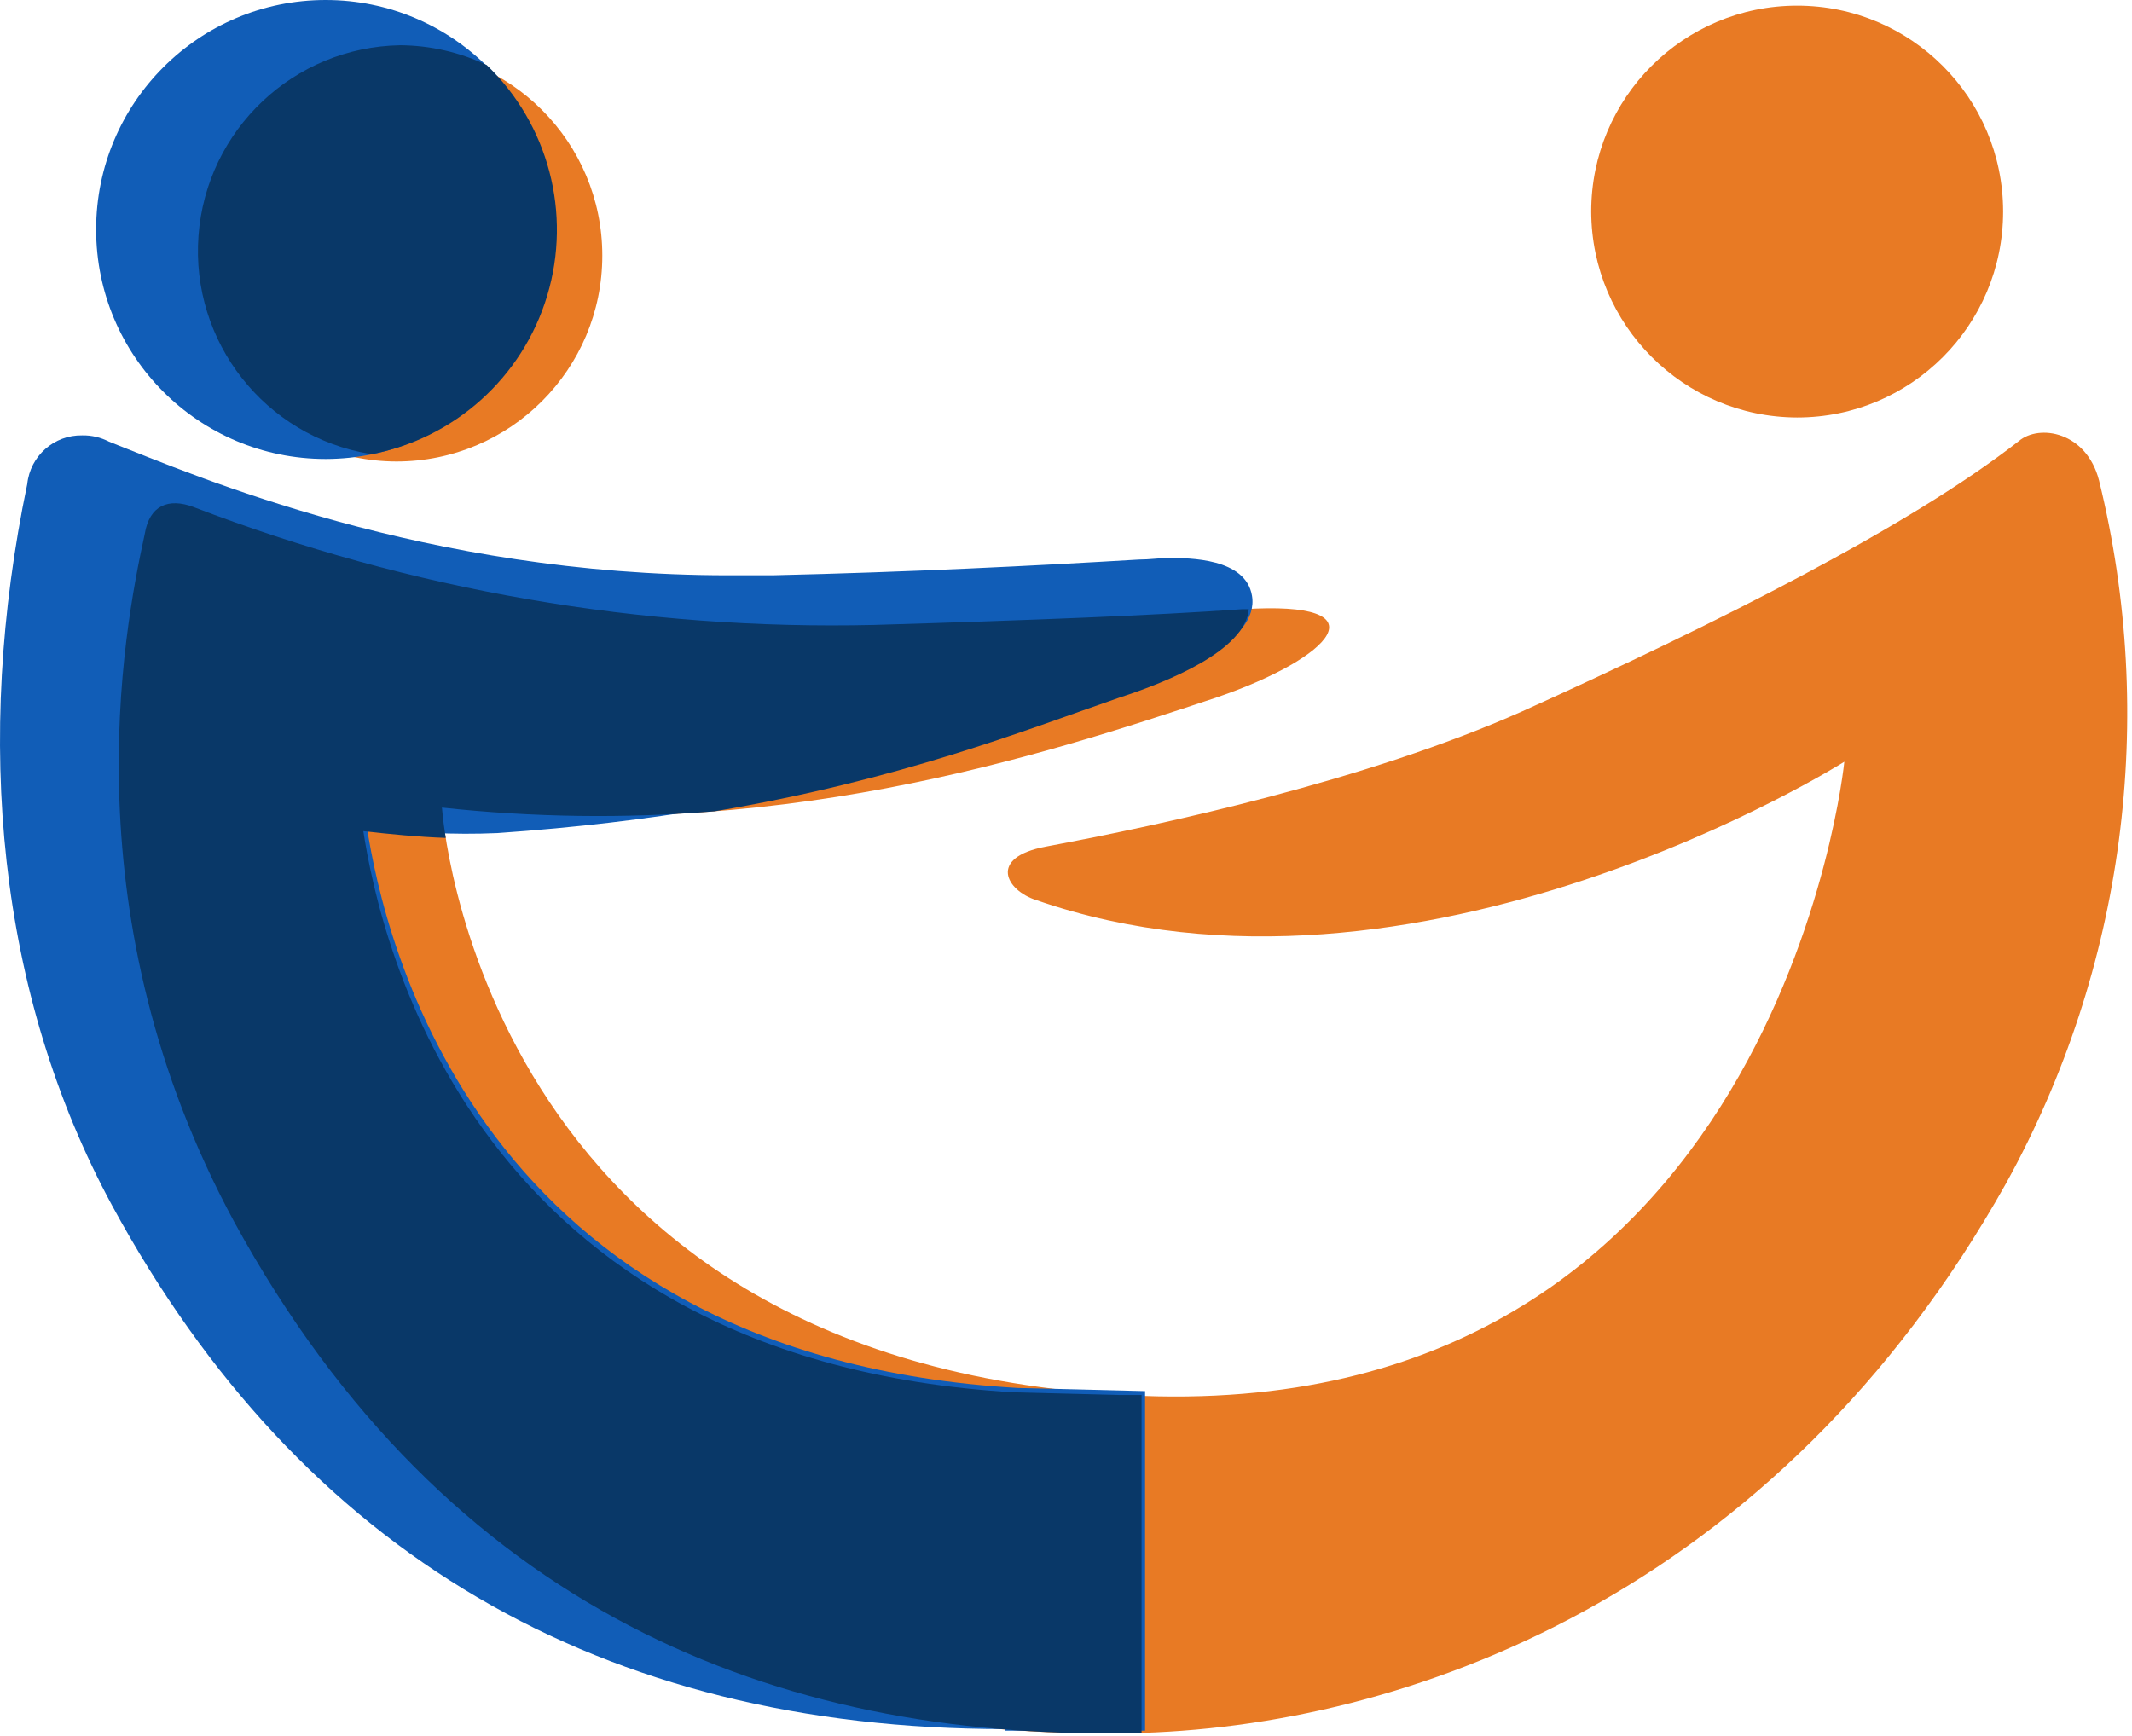
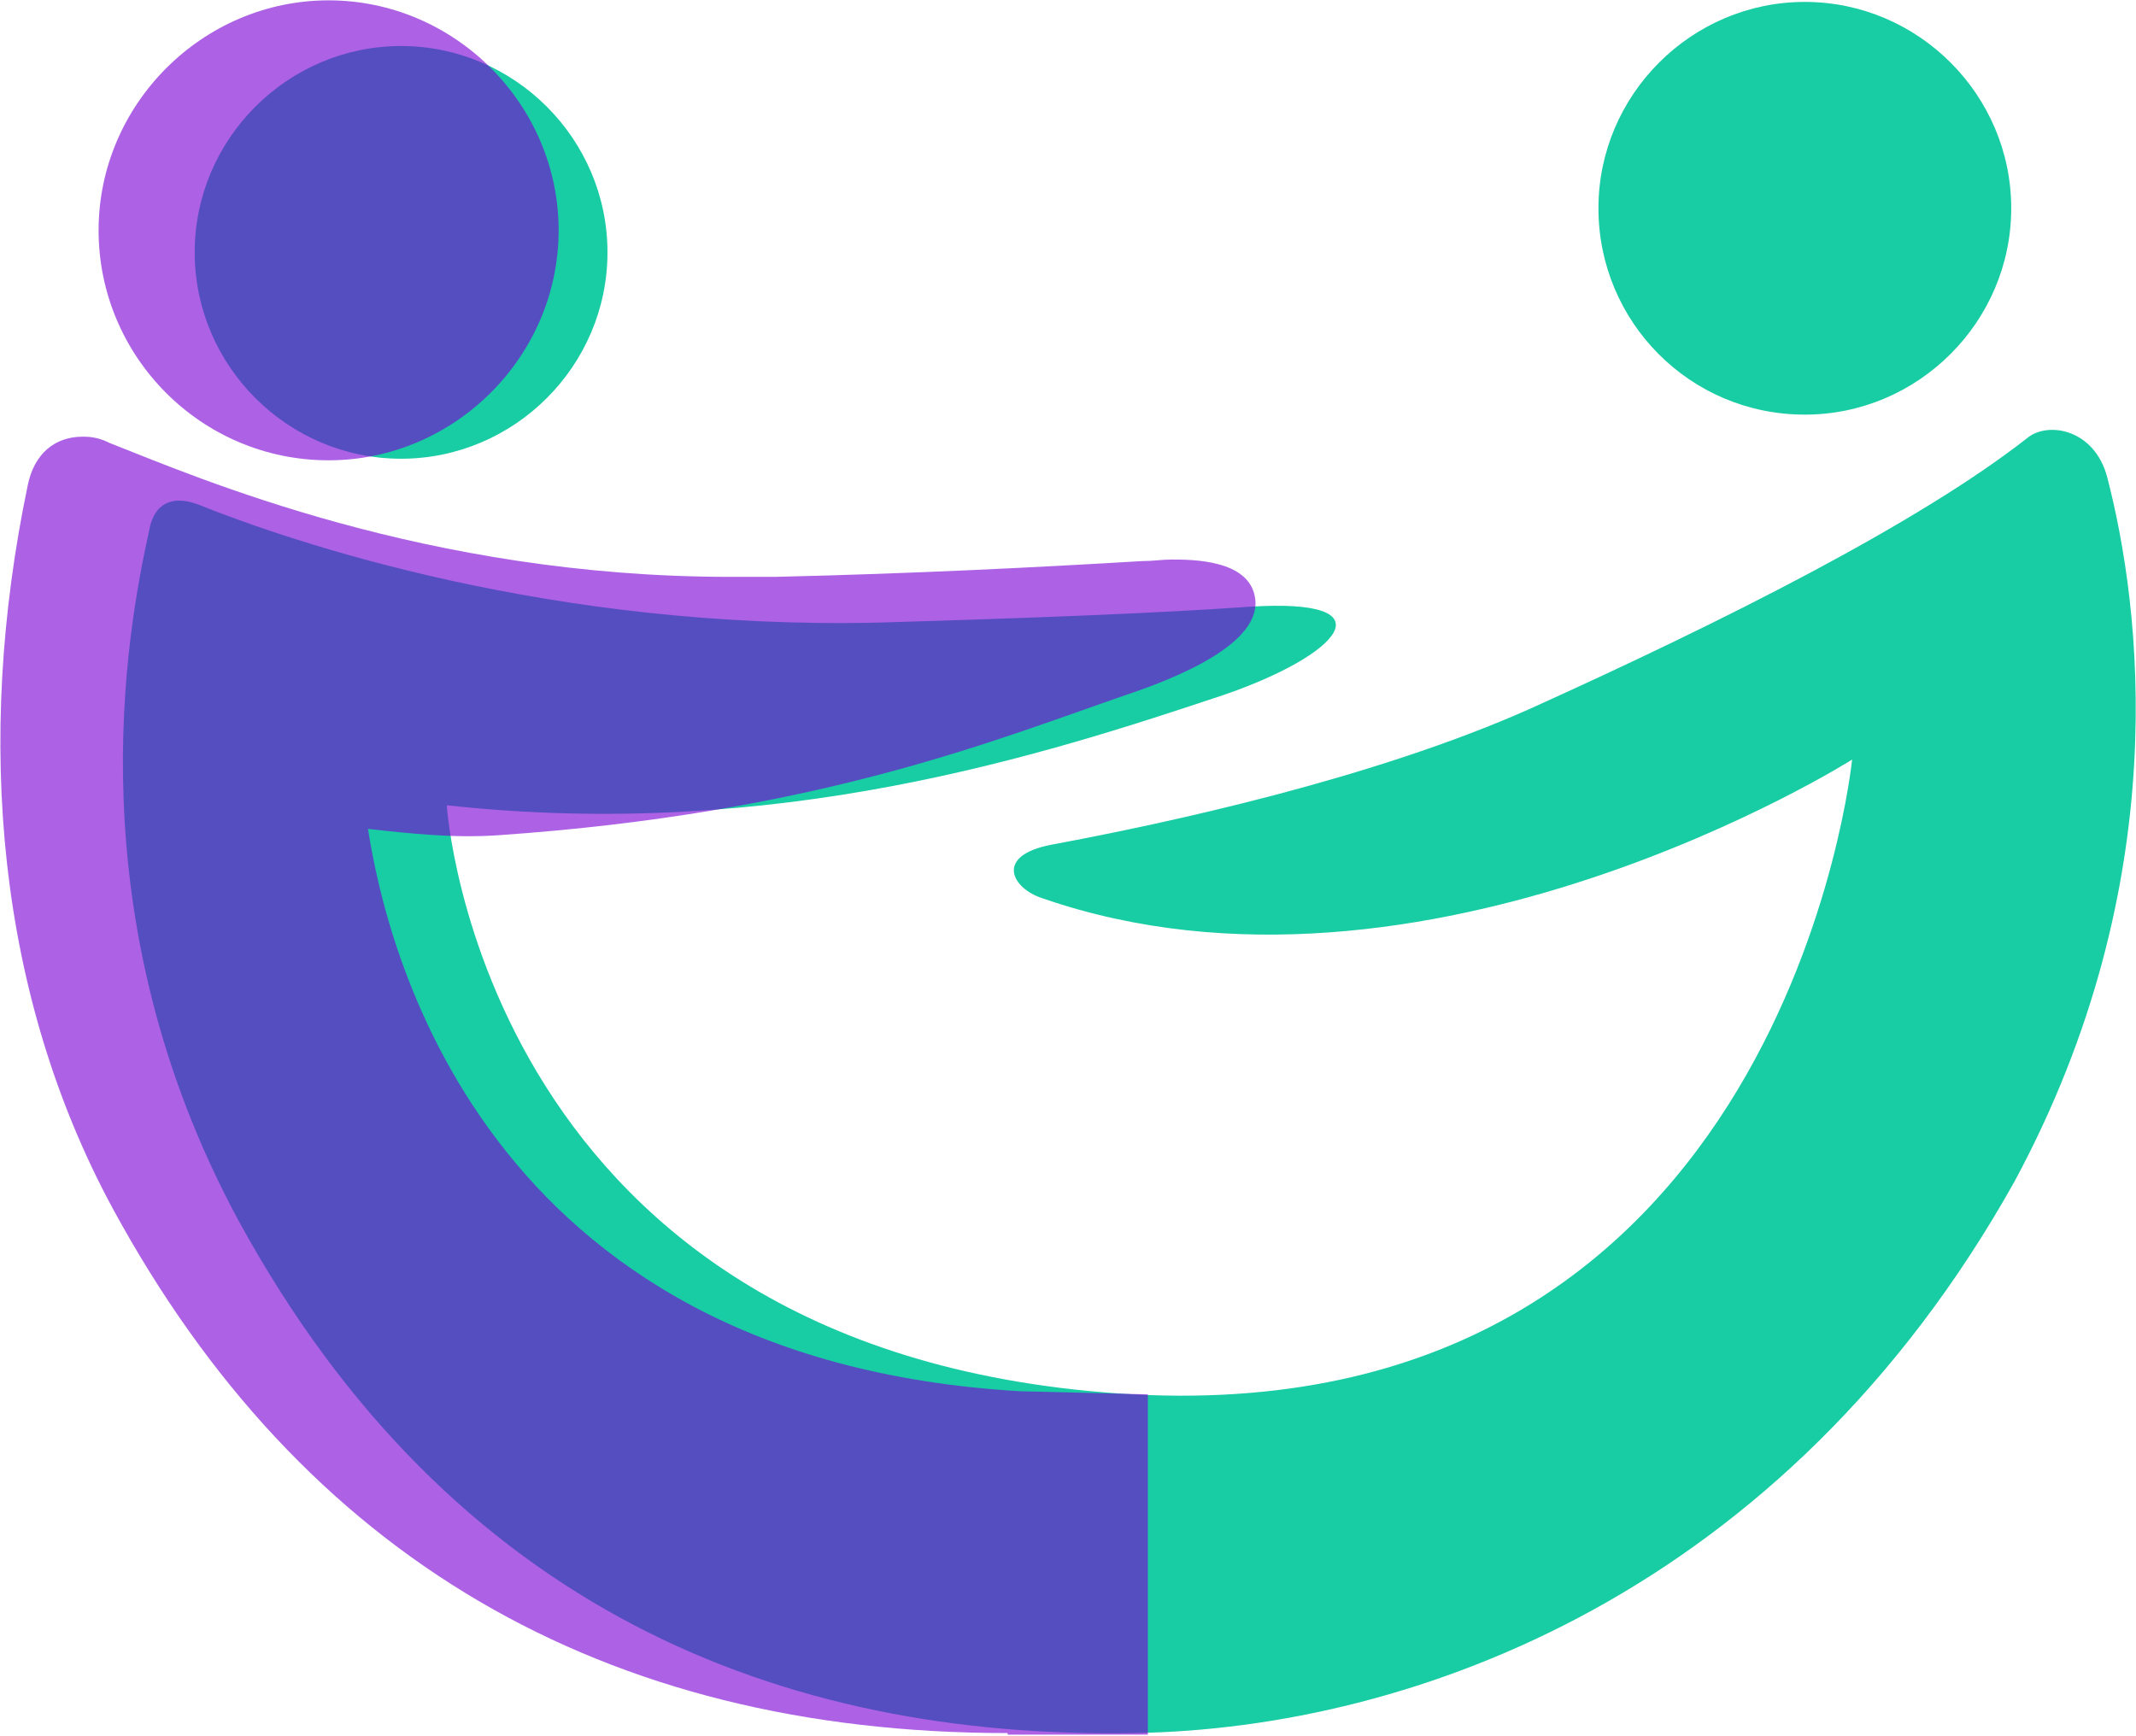
- <svg xmlns="http://www.w3.org/2000/svg" width="377px" height="307px" viewBox="0 0 377 307" version="1.1">
+ <svg xmlns="http://www.w3.org/2000/svg" width="3226px" height="2621px" viewBox="0 0 3226 2621" version="1.1">
  <defs />
-   <g id="Logos" stroke="none" stroke-width="1" fill="none" fill-rule="evenodd">
-     <g id="Group-2" fill-rule="nonzero">
-       <path d="M33.666,45.203 C33.666,25.089 49.972,8.784 70.085,8.784 C90.199,8.784 106.504,25.089 106.504,45.203 C106.504,65.317 90.199,81.622 70.085,81.622 C49.997,81.561 33.728,65.291 33.666,45.203 L33.666,45.203 Z M317.789,73.838 C337.903,73.838 354.208,57.533 354.208,37.419 C354.208,17.305 337.903,1 317.789,1 C297.676,1 281.371,17.305 281.371,37.419 C281.432,57.507 297.701,73.777 317.789,73.838 Z M371.167,84.958 C368.943,76.34 360.603,74.95 356.988,78.008 C337.806,93.02 303.611,110.257 269.138,125.825 C241.616,138.057 205.753,145.842 184.902,149.734 C174.616,151.68 177.952,157.518 183.234,159.186 C250.512,182.538 326.13,134.721 326.13,134.721 C326.13,134.721 314.453,252.874 199.359,246.758 C84.264,240.642 78.148,142.784 78.148,142.784 C136.529,149.178 183.512,133.887 215.205,123.323 C235.499,116.373 245.23,106.087 219.653,107.755 C203.807,108.867 182.678,109.701 154.599,110.535 C113.498,111.504 72.604,104.42 34.222,89.684 C29.774,88.016 26.438,89.406 25.604,94.41 C21.712,112.203 12.26,162.244 41.451,216.177 C78.982,284.845 137.363,307.642 199.637,306.53 C248.844,305.696 314.175,281.787 354.764,209.227 C375.652,171.337 381.508,126.971 371.167,84.958 L371.167,84.958 Z" id="Shape" fill="#E87A24" />
-       <path d="M57.589,81.178 C35.172,81.178 17,63.006 17,40.589 C17,18.172 35.172,0 57.589,0 C80.006,0 98.178,18.172 98.178,40.589 C98.147,62.993 79.993,81.147 57.589,81.178 Z" id="Shape" fill="#115DB7" />
-       <path d="M177.74,305.802 C106.292,305.802 53.192,274.665 19.832,213.225 C-0.463,175.694 -4.633,130.935 4.819,85.62 C5.325,80.653 9.557,76.904 14.549,77.002 C16.193,76.971 17.818,77.353 19.276,78.114 C34.844,84.23 75.155,101.744 128.81,101.744 L136.594,101.744 C160.781,101.188 182.744,100.076 201.37,98.964 C203.316,98.964 204.984,98.686 206.652,98.686 C210.266,98.686 220.275,98.686 221.387,105.359 C222.777,113.421 207.764,119.537 198.59,122.595 C175.237,130.657 144.101,143.446 87.943,147.338 C80.234,147.668 72.511,147.296 64.869,146.226 C67.927,165.964 84.329,239.914 179.964,245.474 L202.482,246.03 L202.482,306.08 L177.74,306.08 L177.74,305.802 Z" id="Shape" fill="#115DB7" />
-       <path d="M65.41,80.393 C80.312,77.635 92.42,66.772 96.773,52.255 C101.126,37.738 96.992,22.005 86.065,11.503 C81.287,9.23 76.067,8.034 70.775,8 C51.962,8.319 36.494,22.928 35.101,41.692 C33.708,60.456 46.85,77.188 65.41,80.282 L65.41,80.393 Z" id="Shape" fill="#093868" />
-       <path d="M201.861,246.718 L199.359,246.718 L197.969,246.718 L179.342,246.245 C83.708,240.685 67.305,166.735 64.247,146.997 C69.001,147.525 73.894,148.025 78.815,148.192 C78.287,144.8 78.148,142.826 78.148,142.826 C94.16,144.562 110.3,144.786 126.354,143.494 C159.131,137.933 180.704,129.343 197.969,123.366 C206.531,120.586 220.209,115.026 220.821,107.742 L219.653,107.742 C203.807,108.854 182.678,109.688 154.599,110.522 C113.498,111.491 72.604,104.408 34.222,89.672 C29.774,88.003 26.438,89.393 25.604,94.398 C21.712,112.19 12.26,162.231 41.451,216.165 C78.982,284.832 137.363,307.629 199.637,306.517 L201.861,306.517 L201.861,246.718 Z" id="Shape" fill="#093868" />
+   <g id="Screens" stroke="none" stroke-width="1" fill="none" fill-rule="evenodd">
+     <g id="icons/logo" transform="translate(-1, -9)">
+       <g id="Group">
+         <path d="M295.051,390.192 C295.051,218.888 435.438,78.514 606.758,78.514 C778.078,78.514 918.465,218.888 918.465,390.192 C918.465,561.495 778.078,701.869 606.758,701.869 C435.438,701.869 295.051,561.495 295.051,390.192 Z M2726.843,635.251 C2898.163,635.251 3038.55,494.877 3038.55,323.574 C3038.55,152.27 2898.163,11.896 2726.843,11.896 C2555.523,11.896 2415.136,152.27 2415.136,323.574 C2415.136,494.877 2553.143,635.251 2726.843,635.251 Z M3183.696,730.42 C3164.66,656.664 3093.277,644.768 3062.344,670.939 C2898.163,799.417 2605.491,946.929 2310.44,1080.165 C2074.875,1184.85 1767.927,1251.468 1589.468,1284.778 C1501.429,1301.432 1529.982,1351.396 1575.192,1365.671 C2151.017,1565.525 2798.226,1156.3 2798.226,1156.3 C2798.226,1156.3 2698.289,2167.467 1713.2,2115.124 C728.11,2060.402 675.762,1225.297 675.762,1225.297 C1175.445,1280.019 1577.571,1149.162 1848.828,1058.752 C2022.527,999.271 2105.808,911.24 1886.899,925.516 C1751.271,935.033 1570.433,942.17 1330.109,949.308 C832.805,961.204 442.577,827.968 299.81,770.867 C261.739,756.591 233.185,768.487 226.047,811.313 C192.735,963.583 111.834,1391.842 361.675,1853.411 C682.9,2441.077 1182.584,2636.173 1715.579,2626.656 C2136.741,2619.519 2695.91,2414.906 3043.309,1793.93 C3288.391,1339.5 3233.664,923.136 3183.696,730.42 Z" id="Shape" fill="#18CCA4" fill-rule="nonzero" />
+         <path d="M497.304,704.248 C304.569,704.248 149.905,547.22 149.905,356.883 C149.905,166.545 306.948,9.517 497.304,9.517 C687.659,9.517 844.703,166.545 844.703,356.883 C844.703,547.22 687.659,704.248 497.304,704.248 Z" id="Shape" fill="#7B00D4" fill-rule="nonzero" opacity="0.62" />
+         <path d="M1522.844,2626.656 C911.327,2626.656 456.853,2360.184 171.32,1834.377 C-2.379,1513.182 -38.071,1130.128 42.83,742.316 C52.348,694.732 83.281,668.56 126.111,668.56 C140.387,668.56 152.284,670.939 166.561,678.077 C299.81,730.42 644.829,880.311 1104.062,880.311 C1125.477,880.311 1149.271,880.311 1170.686,880.311 C1377.698,875.552 1565.674,866.035 1725.097,856.518 C1741.753,856.518 1756.03,854.139 1770.306,854.139 C1801.239,854.139 1886.899,854.139 1896.417,911.24 C1908.314,980.238 1779.824,1032.58 1701.302,1058.752 C1501.429,1127.749 1234.931,1237.193 754.284,1270.502 C687.659,1275.261 621.035,1268.123 556.79,1260.985 C582.964,1429.91 723.351,2062.782 1541.88,2110.366 L1734.615,2115.124 L1734.615,2629.035 L1522.844,2629.035 L1522.844,2626.656 Z" id="Shape" fill="#7B00D4" fill-rule="nonzero" opacity="0.62" />
+       </g>
    </g>
  </g>
</svg>
